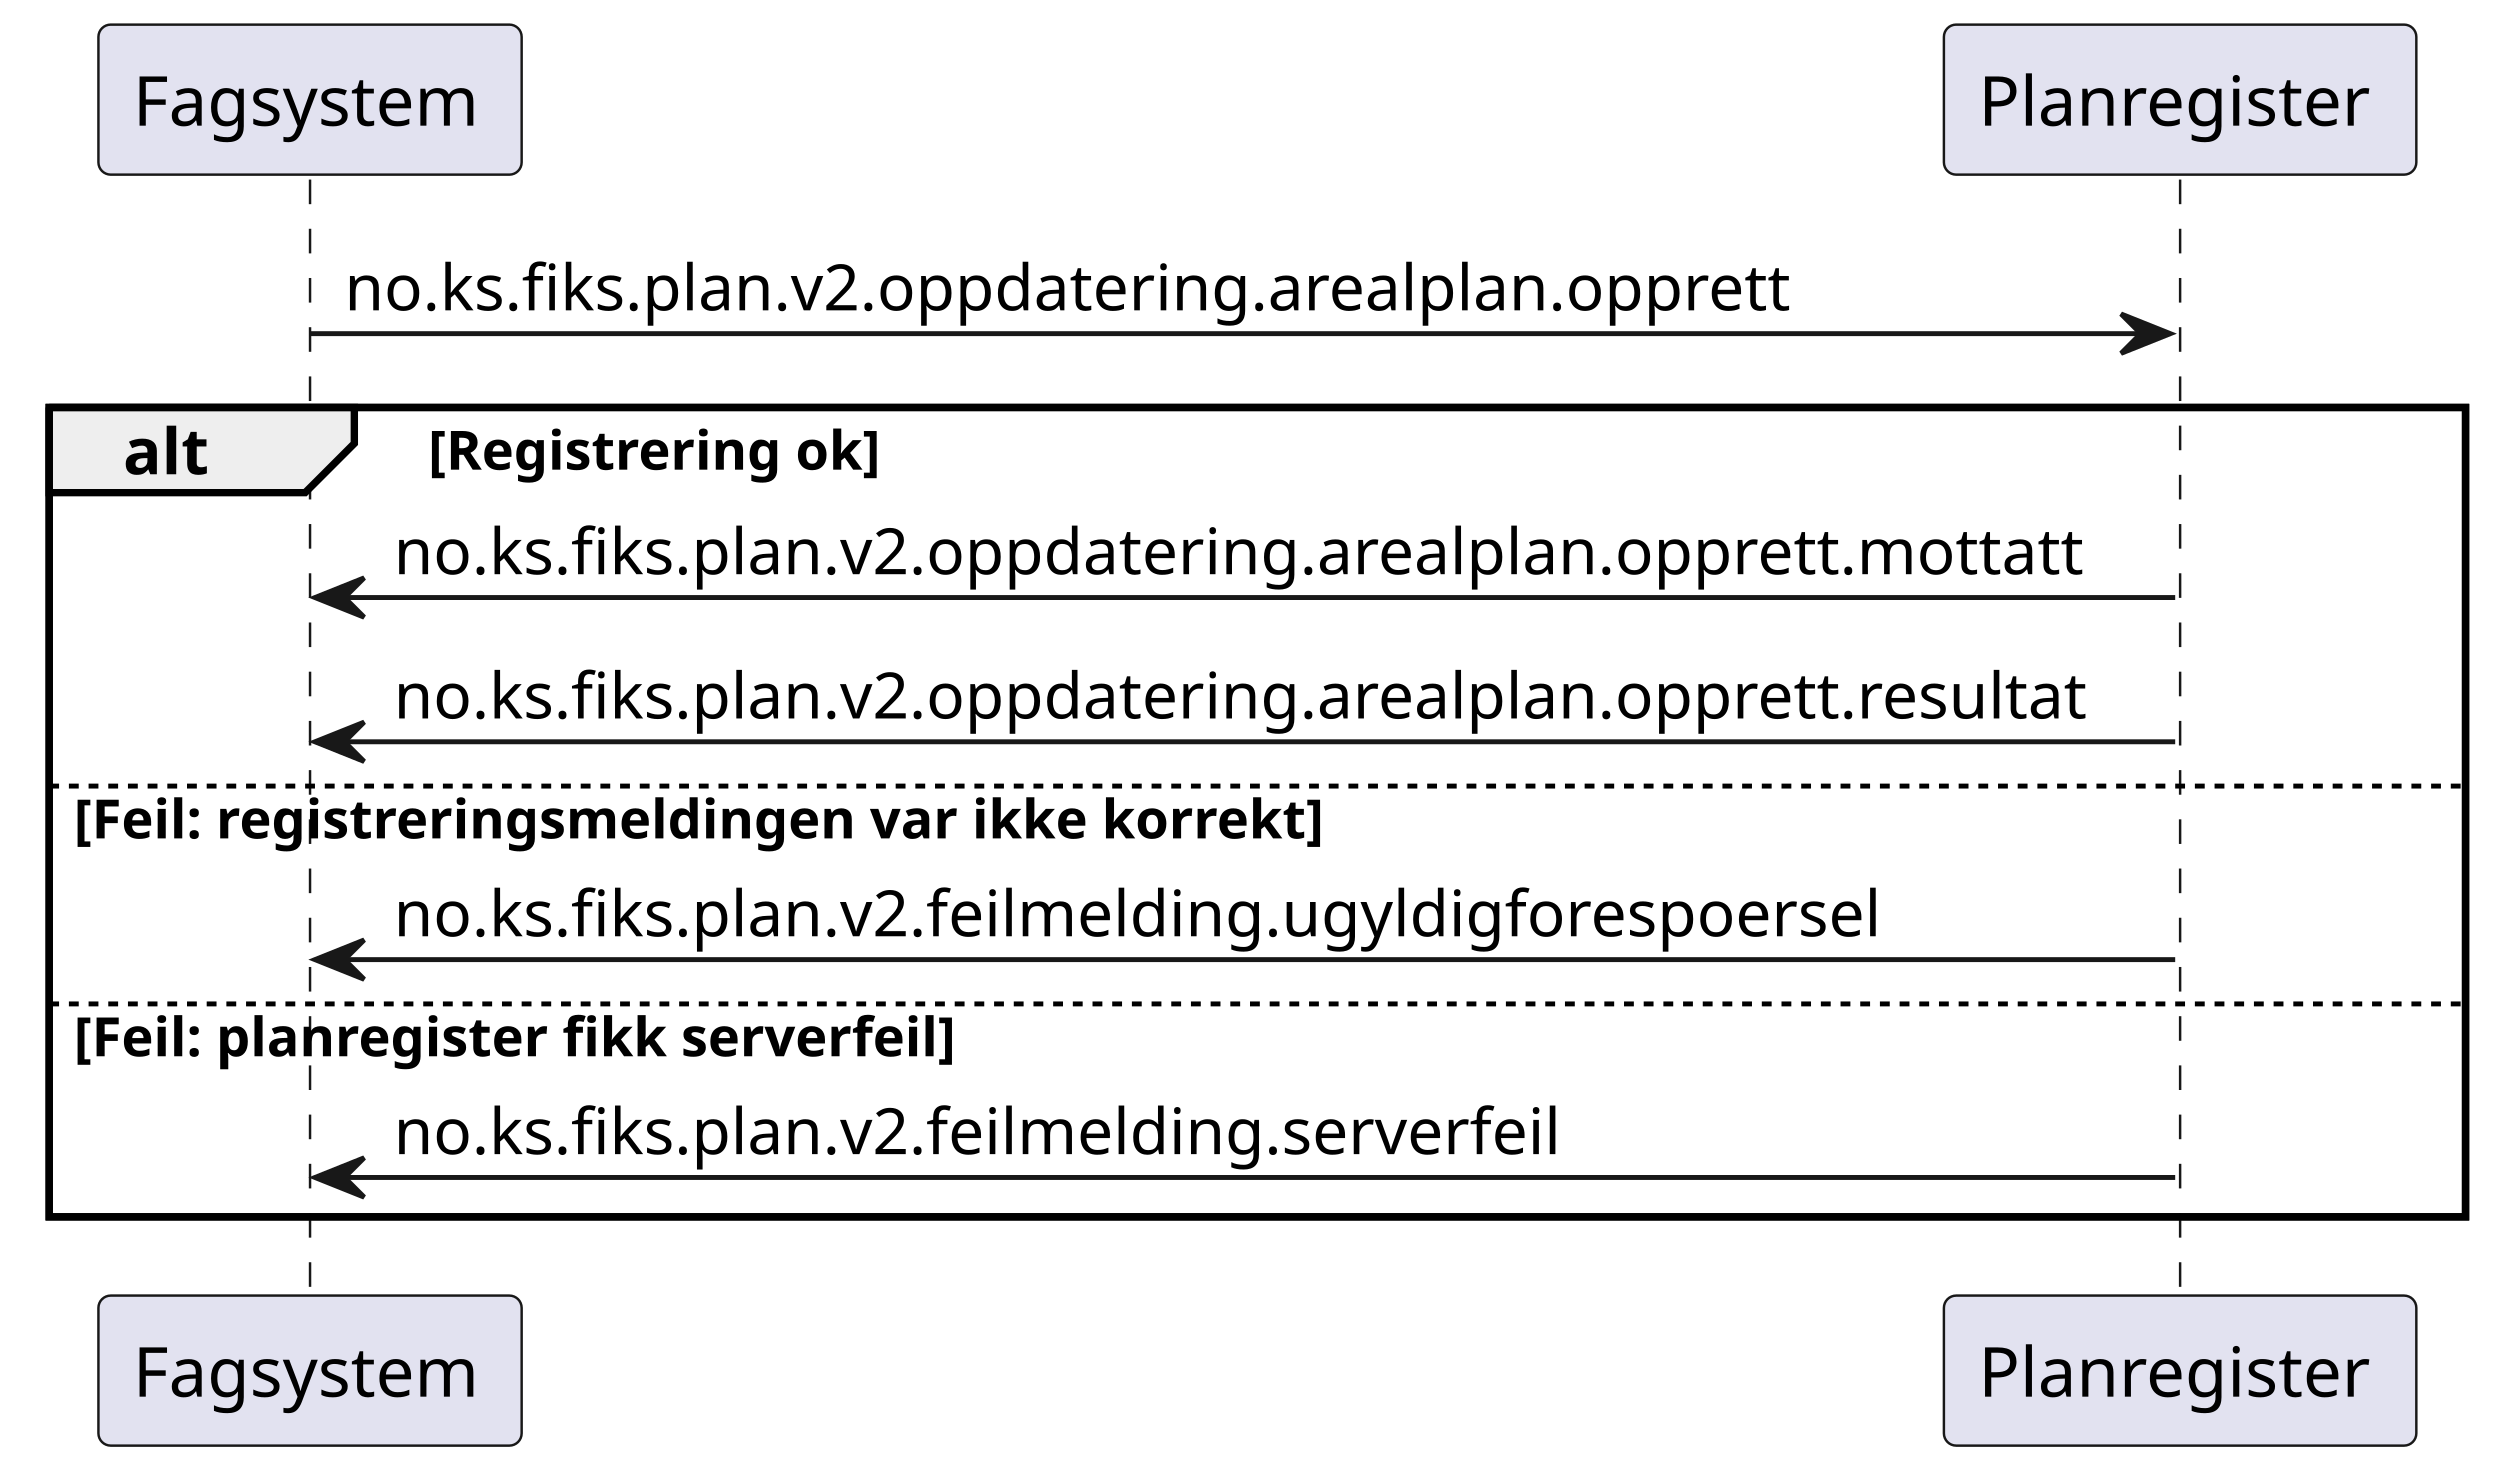
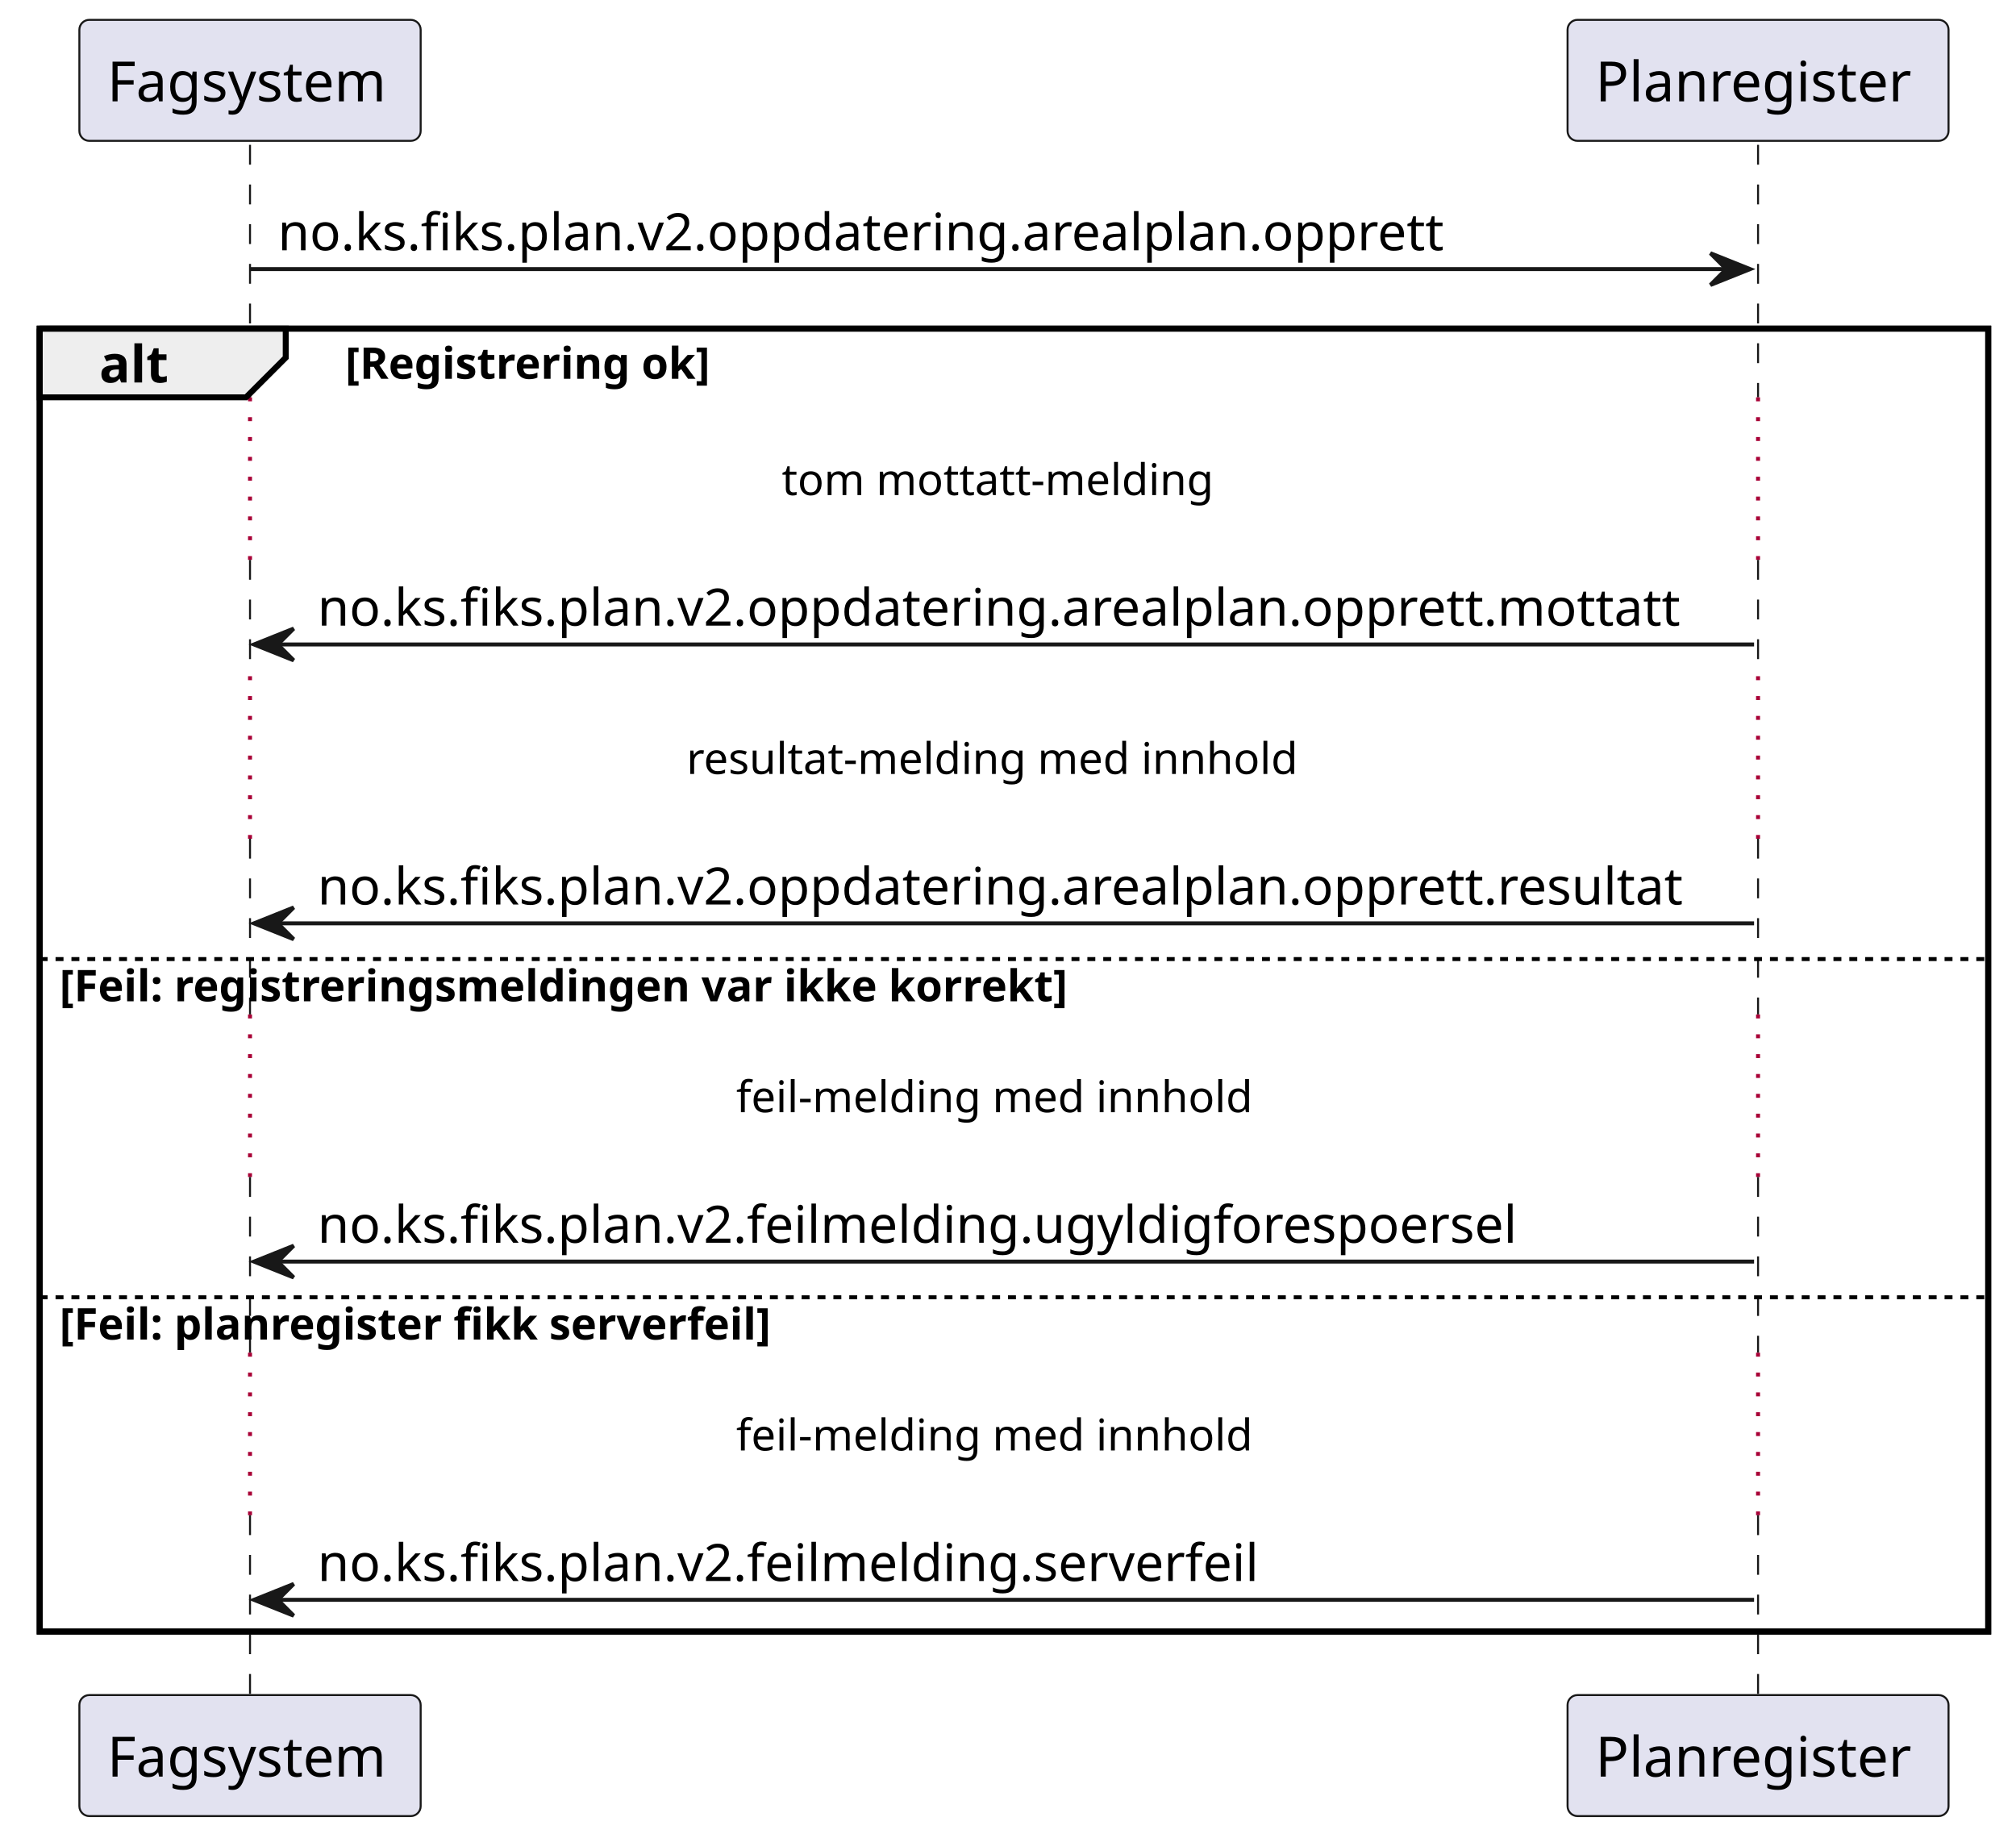
- <svg xmlns="http://www.w3.org/2000/svg" contentStyleType="text/css" height="299px" preserveAspectRatio="none" style="width:508px;height:299px;background:#FFFFFF;" version="1.1" viewBox="0 0 508 299" width="508px" zoomAndPan="magnify">
+ <svg xmlns="http://www.w3.org/2000/svg" contentStyleType="text/css" height="463px" preserveAspectRatio="none" style="width:508px;height:463px;background:#FFFFFF;" version="1.1" viewBox="0 0 508 463" width="508px" zoomAndPan="magnify">
  <defs />
  <g>
-     <rect fill="none" height="164.463" style="stroke:#000000;stroke-width:1.5;" width="491" x="10" y="82.799" />
-     <line style="stroke:#181818;stroke-width:0.5;stroke-dasharray:5.0,5.0;" x1="63" x2="63" y1="36.488" y2="264.262" />
-     <line style="stroke:#181818;stroke-width:0.5;stroke-dasharray:5.0,5.0;" x1="443" x2="443" y1="36.488" y2="264.262" />
+     <rect fill="none" height="328.283" style="stroke:#000000;stroke-width:1.5;" width="491" x="10" y="82.799" />
+     <line style="stroke:#181818;stroke-width:0.5;stroke-dasharray:5.0,5.0;" x1="63" x2="63" y1="36.488" y2="100.109" />
+     <line style="stroke:#A80036;stroke-width:1.0;stroke-dasharray:1.0,4.0;" x1="63" x2="63" y1="100.109" y2="141.065" />
+     <line style="stroke:#181818;stroke-width:0.5;stroke-dasharray:5.0,5.0;" x1="63" x2="63" y1="141.065" y2="170.375" />
+     <line style="stroke:#A80036;stroke-width:1.0;stroke-dasharray:1.0,4.0;" x1="63" x2="63" y1="170.375" y2="211.33" />
+     <line style="stroke:#181818;stroke-width:0.5;stroke-dasharray:5.0,5.0;" x1="63" x2="63" y1="211.33" y2="255.596" />
+     <line style="stroke:#A80036;stroke-width:1.0;stroke-dasharray:1.0,4.0;" x1="63" x2="63" y1="255.596" y2="296.551" />
+     <line style="stroke:#181818;stroke-width:0.5;stroke-dasharray:5.0,5.0;" x1="63" x2="63" y1="296.551" y2="340.816" />
+     <line style="stroke:#A80036;stroke-width:1.0;stroke-dasharray:1.0,4.0;" x1="63" x2="63" y1="340.816" y2="381.772" />
+     <line style="stroke:#181818;stroke-width:0.5;stroke-dasharray:5.0,5.0;" x1="63" x2="63" y1="381.772" y2="428.082" />
+     <line style="stroke:#181818;stroke-width:0.5;stroke-dasharray:5.0,5.0;" x1="443" x2="443" y1="36.488" y2="100.109" />
+     <line style="stroke:#A80036;stroke-width:1.0;stroke-dasharray:1.0,4.0;" x1="443" x2="443" y1="100.109" y2="141.065" />
+     <line style="stroke:#181818;stroke-width:0.5;stroke-dasharray:5.0,5.0;" x1="443" x2="443" y1="141.065" y2="170.375" />
+     <line style="stroke:#A80036;stroke-width:1.0;stroke-dasharray:1.0,4.0;" x1="443" x2="443" y1="170.375" y2="211.33" />
+     <line style="stroke:#181818;stroke-width:0.5;stroke-dasharray:5.0,5.0;" x1="443" x2="443" y1="211.33" y2="255.596" />
+     <line style="stroke:#A80036;stroke-width:1.0;stroke-dasharray:1.0,4.0;" x1="443" x2="443" y1="255.596" y2="296.551" />
+     <line style="stroke:#181818;stroke-width:0.5;stroke-dasharray:5.0,5.0;" x1="443" x2="443" y1="296.551" y2="340.816" />
+     <line style="stroke:#A80036;stroke-width:1.0;stroke-dasharray:1.0,4.0;" x1="443" x2="443" y1="340.816" y2="381.772" />
+     <line style="stroke:#181818;stroke-width:0.5;stroke-dasharray:5.0,5.0;" x1="443" x2="443" y1="381.772" y2="428.082" />
    <rect fill="#E2E2F0" height="30.488" rx="2.5" ry="2.5" style="stroke:#181818;stroke-width:0.5;" width="86" x="20" y="5" />
    <text fill="#000000" font-family="sans-serif" font-size="14" lengthAdjust="spacing" textLength="72" x="27" y="25.535">Fagsystem</text>
-     <rect fill="#E2E2F0" height="30.488" rx="2.5" ry="2.5" style="stroke:#181818;stroke-width:0.5;" width="86" x="20" y="263.262" />
-     <text fill="#000000" font-family="sans-serif" font-size="14" lengthAdjust="spacing" textLength="72" x="27" y="283.797">Fagsystem</text>
+     <rect fill="#E2E2F0" height="30.488" rx="2.5" ry="2.5" style="stroke:#181818;stroke-width:0.5;" width="86" x="20" y="427.082" />
+     <text fill="#000000" font-family="sans-serif" font-size="14" lengthAdjust="spacing" textLength="72" x="27" y="447.617">Fagsystem</text>
    <rect fill="#E2E2F0" height="30.488" rx="2.5" ry="2.5" style="stroke:#181818;stroke-width:0.5;" width="96" x="395" y="5" />
    <text fill="#000000" font-family="sans-serif" font-size="14" lengthAdjust="spacing" textLength="82" x="402" y="25.535">Planregister</text>
-     <rect fill="#E2E2F0" height="30.488" rx="2.5" ry="2.5" style="stroke:#181818;stroke-width:0.5;" width="96" x="395" y="263.262" />
-     <text fill="#000000" font-family="sans-serif" font-size="14" lengthAdjust="spacing" textLength="82" x="402" y="283.797">Planregister</text>
+     <rect fill="#E2E2F0" height="30.488" rx="2.5" ry="2.5" style="stroke:#181818;stroke-width:0.5;" width="96" x="395" y="427.082" />
+     <text fill="#000000" font-family="sans-serif" font-size="14" lengthAdjust="spacing" textLength="82" x="402" y="447.617">Planregister</text>
    <polygon fill="#181818" points="431,63.799,441,67.799,431,71.799,435,67.799" style="stroke:#181818;stroke-width:1.0;" />
    <line style="stroke:#181818;stroke-width:1.0;" x1="63" x2="437" y1="67.799" y2="67.799" />
    <text fill="#000000" font-family="sans-serif" font-size="13" lengthAdjust="spacing" textLength="304" x="70" y="63.057">no.ks.fiks.plan.v2.oppdatering.arealplan.opprett</text>
    <path d="M10,82.799 L72,82.799 L72,90.109 L62,100.109 L10,100.109 L10,82.799 " fill="#EEEEEE" style="stroke:#000000;stroke-width:1.5;" />
-     <rect fill="none" height="164.463" style="stroke:#000000;stroke-width:1.5;" width="491" x="10" y="82.799" />
+     <rect fill="none" height="328.283" style="stroke:#000000;stroke-width:1.5;" width="491" x="10" y="82.799" />
    <text fill="#000000" font-family="sans-serif" font-size="13" font-weight="bold" lengthAdjust="spacing" textLength="17" x="25" y="96.367">alt</text>
    <text fill="#000000" font-family="sans-serif" font-size="11" font-weight="bold" lengthAdjust="spacing" textLength="95" x="87" y="95.434">[Registrering ok]</text>
-     <polygon fill="#181818" points="74,117.42,64,121.42,74,125.42,70,121.42" style="stroke:#181818;stroke-width:1.0;" />
-     <line style="stroke:#181818;stroke-width:1.0;" x1="68" x2="442" y1="121.42" y2="121.42" />
-     <text fill="#000000" font-family="sans-serif" font-size="13" lengthAdjust="spacing" textLength="355" x="80" y="116.678">no.ks.fiks.plan.v2.oppdatering.arealplan.opprett.mottatt</text>
-     <polygon fill="#181818" points="74,146.731,64,150.731,74,154.731,70,150.731" style="stroke:#181818;stroke-width:1.0;" />
-     <line style="stroke:#181818;stroke-width:1.0;" x1="68" x2="442" y1="150.731" y2="150.731" />
-     <text fill="#000000" font-family="sans-serif" font-size="13" lengthAdjust="spacing" textLength="356" x="80" y="145.988">no.ks.fiks.plan.v2.oppdatering.arealplan.opprett.resultat</text>
-     <line style="stroke:#000000;stroke-width:1.0;stroke-dasharray:2.0,2.0;" x1="10" x2="501" y1="159.731" y2="159.731" />
-     <text fill="#000000" font-family="sans-serif" font-size="11" font-weight="bold" lengthAdjust="spacing" textLength="261" x="15" y="170.365">[Feil: registreringsmeldingen var ikke korrekt]</text>
-     <polygon fill="#181818" points="74,190.996,64,194.996,74,198.996,70,194.996" style="stroke:#181818;stroke-width:1.0;" />
-     <line style="stroke:#181818;stroke-width:1.0;" x1="68" x2="442" y1="194.996" y2="194.996" />
-     <text fill="#000000" font-family="sans-serif" font-size="13" lengthAdjust="spacing" textLength="317" x="80" y="190.254">no.ks.fiks.plan.v2.feilmelding.ugyldigforespoersel</text>
-     <line style="stroke:#000000;stroke-width:1.0;stroke-dasharray:2.0,2.0;" x1="10" x2="501" y1="203.996" y2="203.996" />
-     <text fill="#000000" font-family="sans-serif" font-size="11" font-weight="bold" lengthAdjust="spacing" textLength="187" x="15" y="214.631">[Feil: planregister fikk serverfeil]</text>
-     <polygon fill="#181818" points="74,235.262,64,239.262,74,243.262,70,239.262" style="stroke:#181818;stroke-width:1.0;" />
-     <line style="stroke:#181818;stroke-width:1.0;" x1="68" x2="442" y1="239.262" y2="239.262" />
-     <text fill="#000000" font-family="sans-serif" font-size="13" lengthAdjust="spacing" textLength="250" x="80" y="234.519">no.ks.fiks.plan.v2.feilmelding.serverfeil</text>
+     <text fill="#000000" font-family="sans-serif" font-size="11" lengthAdjust="spacing" textLength="112" x="197" y="124.744">tom mottatt-melding</text>
+     <polygon fill="#181818" points="74,158.375,64,162.375,74,166.375,70,162.375" style="stroke:#181818;stroke-width:1.0;" />
+     <line style="stroke:#181818;stroke-width:1.0;" x1="68" x2="442" y1="162.375" y2="162.375" />
+     <text fill="#000000" font-family="sans-serif" font-size="13" lengthAdjust="spacing" textLength="355" x="80" y="157.633">no.ks.fiks.plan.v2.oppdatering.arealplan.opprett.mottatt</text>
+     <text fill="#000000" font-family="sans-serif" font-size="11" lengthAdjust="spacing" textLength="160" x="173" y="195.01">resultat-melding med innhold</text>
+     <polygon fill="#181818" points="74,228.641,64,232.641,74,236.641,70,232.641" style="stroke:#181818;stroke-width:1.0;" />
+     <line style="stroke:#181818;stroke-width:1.0;" x1="68" x2="442" y1="232.641" y2="232.641" />
+     <text fill="#000000" font-family="sans-serif" font-size="13" lengthAdjust="spacing" textLength="356" x="80" y="227.898">no.ks.fiks.plan.v2.oppdatering.arealplan.opprett.resultat</text>
+     <line style="stroke:#000000;stroke-width:1.0;stroke-dasharray:2.0,2.0;" x1="10" x2="501" y1="241.641" y2="241.641" />
+     <text fill="#000000" font-family="sans-serif" font-size="11" font-weight="bold" lengthAdjust="spacing" textLength="261" x="15" y="252.275">[Feil: registreringsmeldingen var ikke korrekt]</text>
+     <text fill="#000000" font-family="sans-serif" font-size="11" lengthAdjust="spacing" textLength="135" x="185.5" y="280.231">feil-melding med innhold</text>
+     <polygon fill="#181818" points="74,313.861,64,317.861,74,321.861,70,317.861" style="stroke:#181818;stroke-width:1.0;" />
+     <line style="stroke:#181818;stroke-width:1.0;" x1="68" x2="442" y1="317.861" y2="317.861" />
+     <text fill="#000000" font-family="sans-serif" font-size="13" lengthAdjust="spacing" textLength="317" x="80" y="313.119">no.ks.fiks.plan.v2.feilmelding.ugyldigforespoersel</text>
+     <line style="stroke:#000000;stroke-width:1.0;stroke-dasharray:2.0,2.0;" x1="10" x2="501" y1="326.861" y2="326.861" />
+     <text fill="#000000" font-family="sans-serif" font-size="11" font-weight="bold" lengthAdjust="spacing" textLength="187" x="15" y="337.496">[Feil: planregister fikk serverfeil]</text>
+     <text fill="#000000" font-family="sans-serif" font-size="11" lengthAdjust="spacing" textLength="135" x="185.5" y="365.451">feil-melding med innhold</text>
+     <polygon fill="#181818" points="74,399.082,64,403.082,74,407.082,70,403.082" style="stroke:#181818;stroke-width:1.0;" />
+     <line style="stroke:#181818;stroke-width:1.0;" x1="68" x2="442" y1="403.082" y2="403.082" />
+     <text fill="#000000" font-family="sans-serif" font-size="13" lengthAdjust="spacing" textLength="250" x="80" y="398.34">no.ks.fiks.plan.v2.feilmelding.serverfeil</text>
  </g>
</svg>
